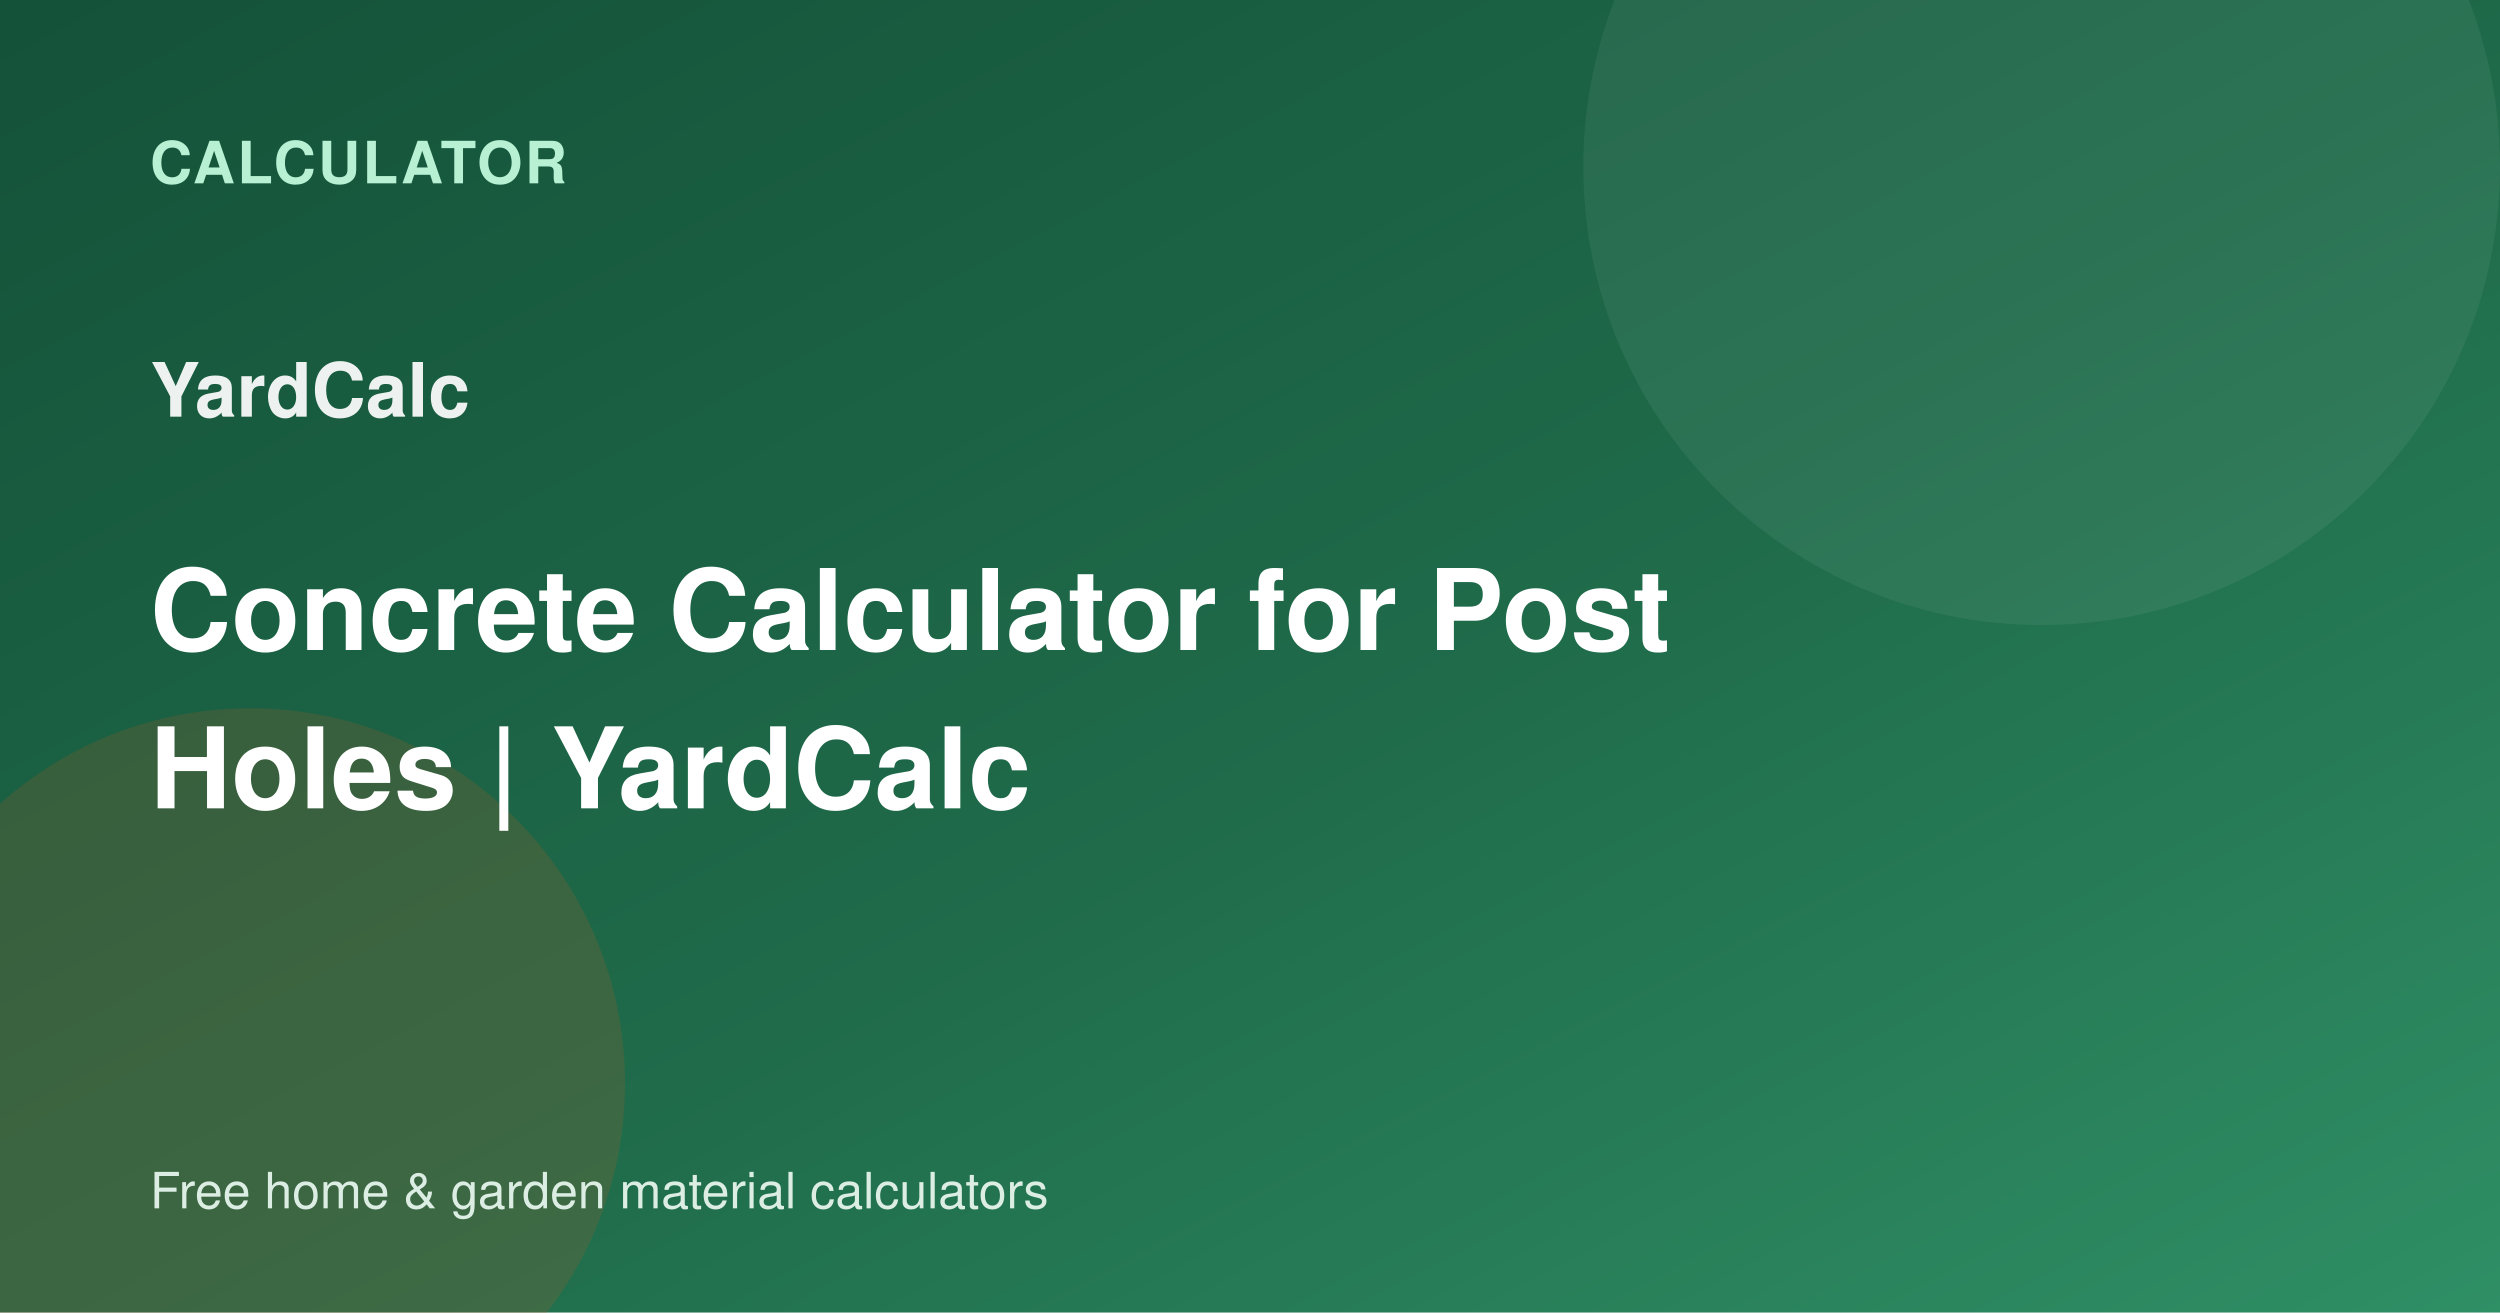
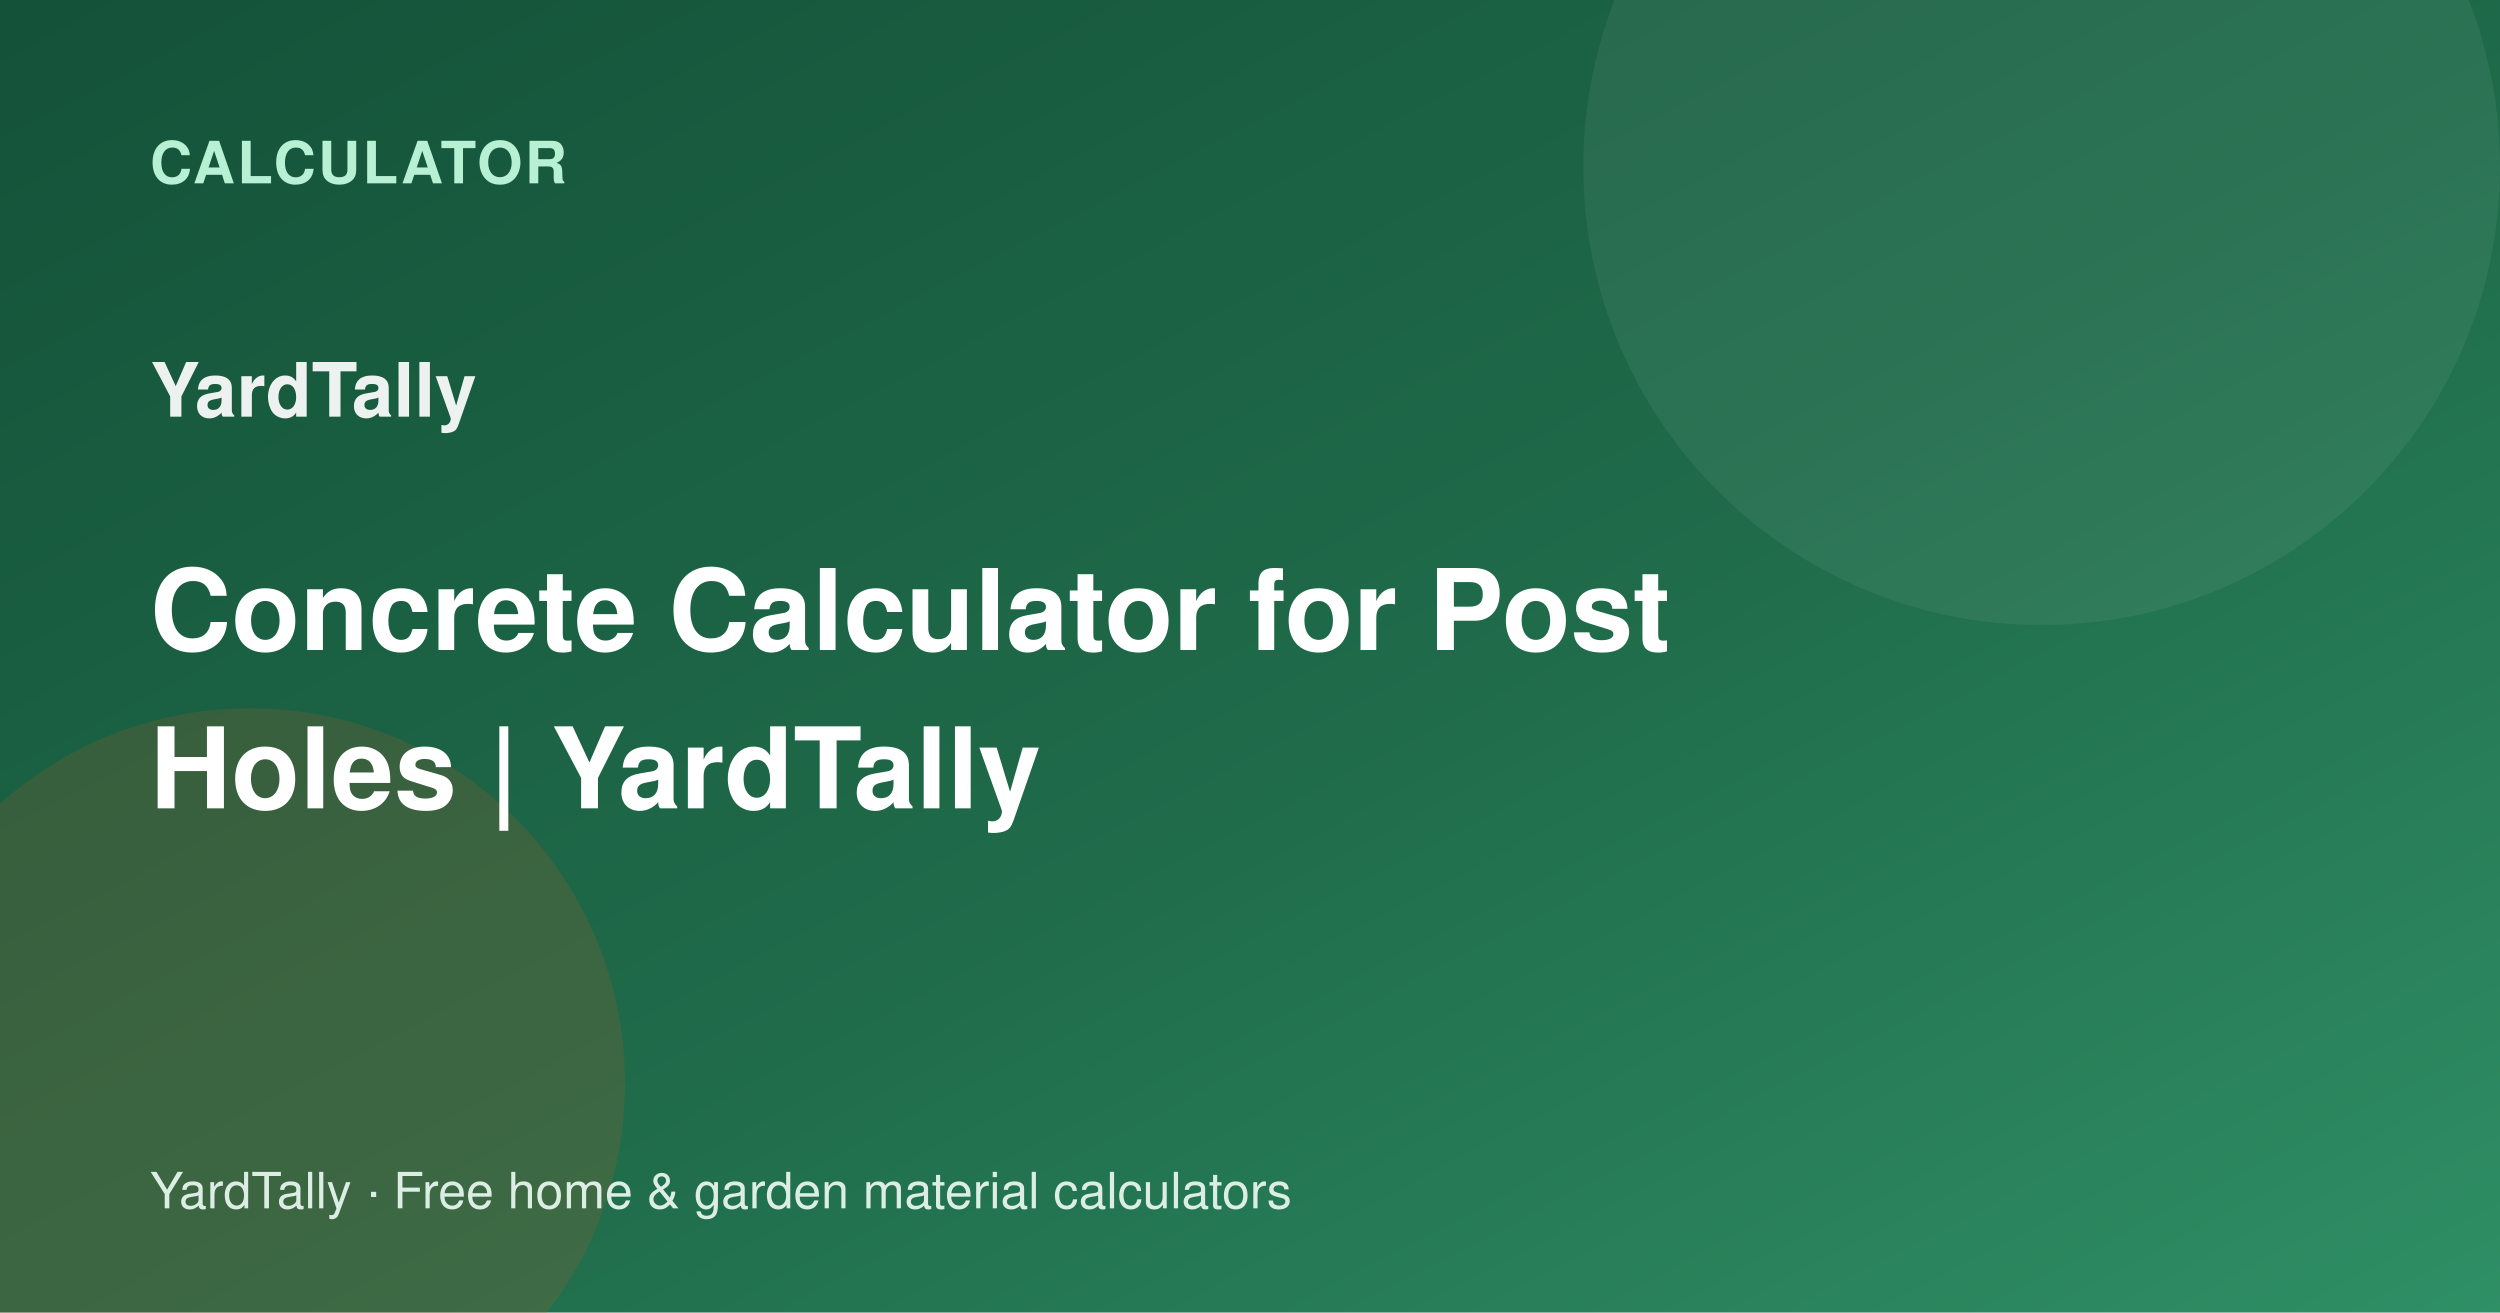
<svg xmlns="http://www.w3.org/2000/svg" width="1200" height="630" viewBox="0 0 1200 630">
  <defs>
    <linearGradient id="bg" x1="0" y1="0" x2="1" y2="1">
      <stop offset="0%" stop-color="#145239" />
      <stop offset="55%" stop-color="#1f6b4a" />
      <stop offset="100%" stop-color="#2f8f65" />
    </linearGradient>
  </defs>
  <rect width="1200" height="630" fill="url(#bg)" />
  <circle cx="980" cy="80" r="220" fill="#ffffff" fill-opacity="0.06" />
  <circle cx="120" cy="520" r="180" fill="#c45c26" fill-opacity="0.18" />
  <text x="72" y="88" font-family="ui-sans-serif, system-ui, Segoe UI, Helvetica, Arial, sans-serif" font-size="28" font-weight="600" fill="#b7f0d2" letter-spacing="0.04em">CALCULATOR</text>
-   <text x="72" y="200" font-family="ui-sans-serif, system-ui, Segoe UI, Helvetica, Arial, sans-serif" font-size="36" font-weight="700" fill="#ffffff" fill-opacity="0.92">YardCalc</text>
+   <text x="72" y="200" font-family="ui-sans-serif, system-ui, Segoe UI, Helvetica, Arial, sans-serif" font-size="36" font-weight="700" fill="#ffffff" fill-opacity="0.92">YardTally</text>
  <text x="72" y="312" font-family="ui-sans-serif, system-ui, Segoe UI, Helvetica, Arial, sans-serif" font-size="54" font-weight="700" fill="#ffffff">Concrete Calculator for Post</text>
-   <text x="72" y="388" font-family="ui-sans-serif, system-ui, Segoe UI, Helvetica, Arial, sans-serif" font-size="54" font-weight="700" fill="#ffffff">Holes | YardCalc</text>
-   <text x="72" y="580" font-family="ui-sans-serif, system-ui, Segoe UI, Helvetica, Arial, sans-serif" font-size="24" fill="#dceee4">Free home &amp; garden material calculators</text>
+   <text x="72" y="388" font-family="ui-sans-serif, system-ui, Segoe UI, Helvetica, Arial, sans-serif" font-size="54" font-weight="700" fill="#ffffff">Holes | YardTally</text>
+   <text x="72" y="580" font-family="ui-sans-serif, system-ui, Segoe UI, Helvetica, Arial, sans-serif" font-size="24" fill="#dceee4">YardTally · Free home &amp; garden material calculators</text>
</svg>
